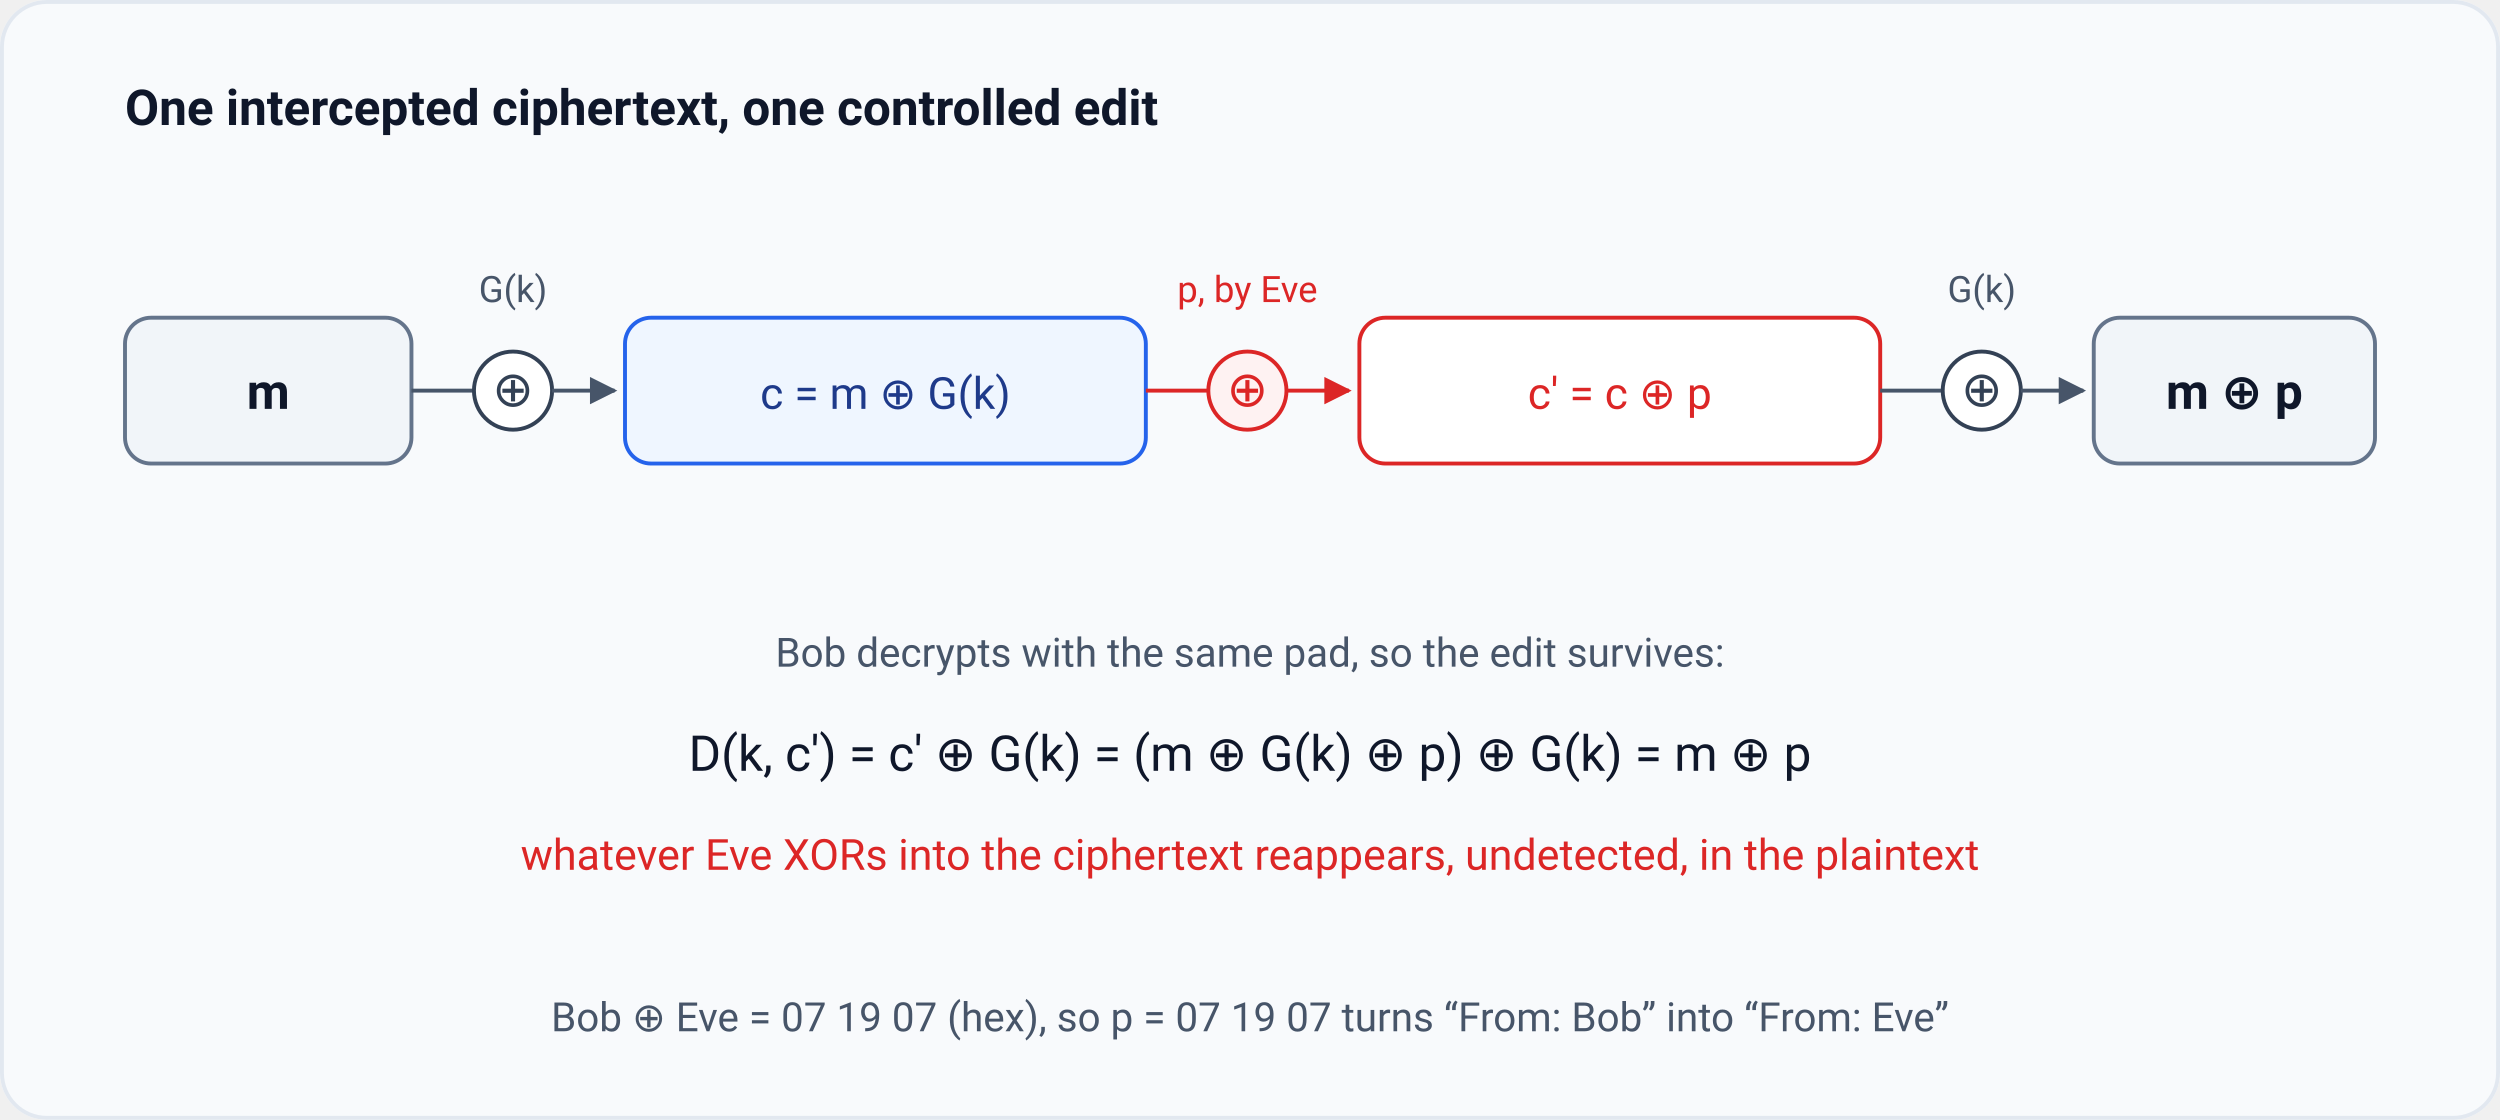
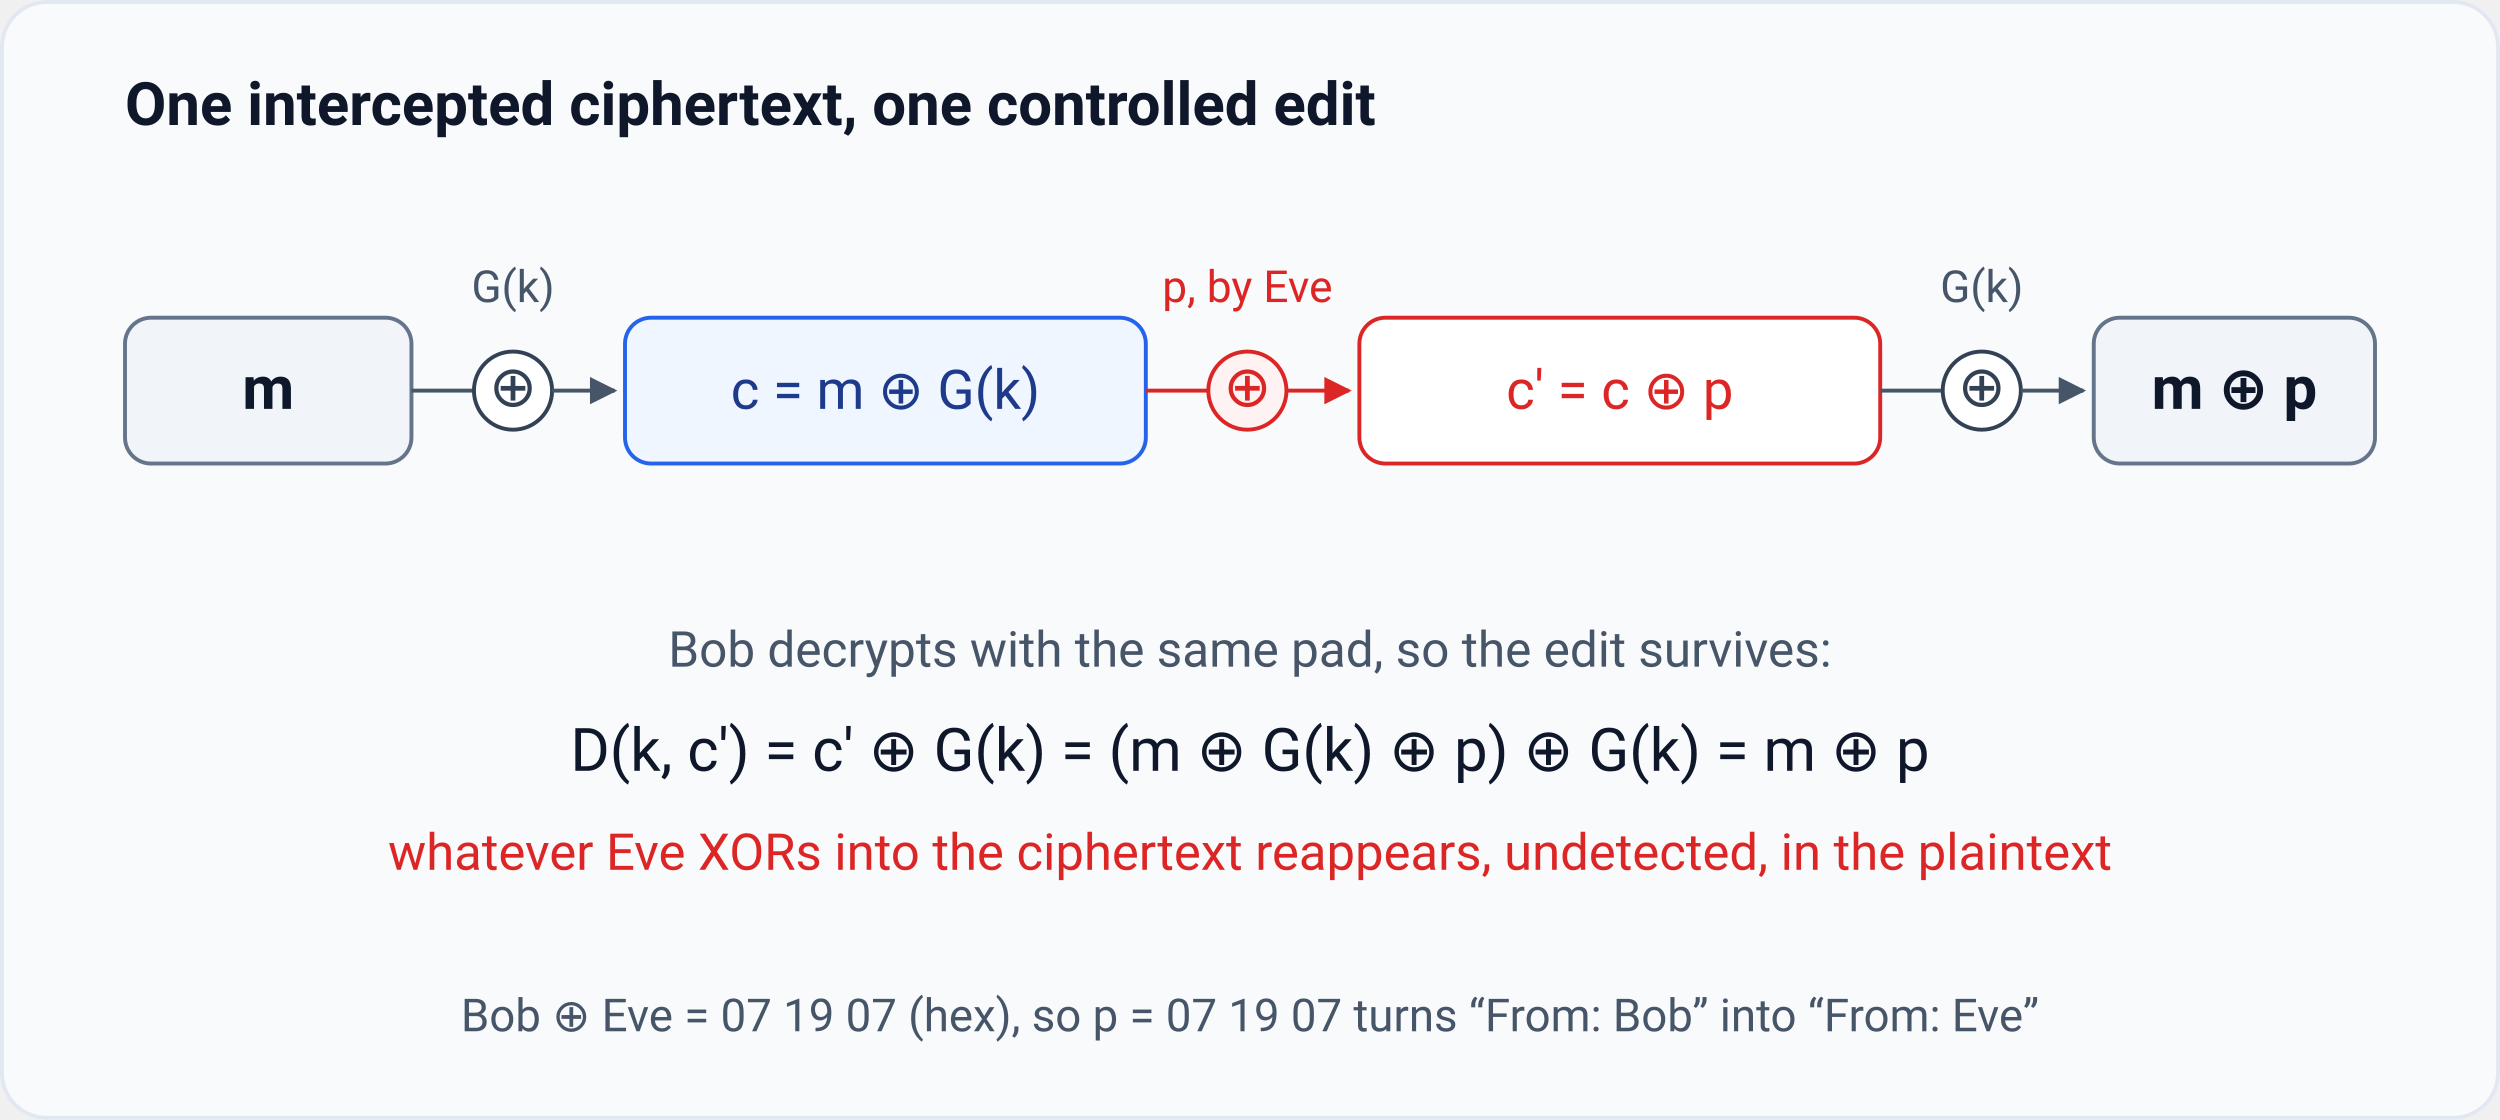
<svg xmlns="http://www.w3.org/2000/svg" viewBox="0 0 960 430" width="960" height="430" font-family="'Segoe UI', 'Segoe UI Symbol', Roboto, 'Helvetica Neue', Arial, 'DejaVu Sans', sans-serif" role="img" aria-labelledby="t d">
  <defs>
    <marker id="arrow" viewBox="0 0 10 10" refX="9" refY="5" markerWidth="7" markerHeight="7" orient="auto-start-reverse">
      <path d="M0,0 L10,5 L0,10 z" fill="#475569" />
    </marker>
    <marker id="arrowRed" viewBox="0 0 10 10" refX="9" refY="5" markerWidth="7" markerHeight="7" orient="auto-start-reverse">
      <path d="M0,0 L10,5 L0,10 z" fill="#dc2626" />
    </marker>
  </defs>
  <rect width="960" height="430" rx="18" fill="#f8fafc" />
  <rect x="0.75" y="0.75" width="958.5" height="428.5" rx="17.25" fill="none" stroke="#e2e8f0" stroke-width="1.5" />
-   <text x="48" y="48" font-size="19" font-weight="700" fill="#0f172a">One intercepted ciphertext, one controlled edit</text>
+   <text x="48" y="48" font-size="23" font-weight="700" fill="#0f172a">One intercepted ciphertext, one controlled edit</text>
  <rect x="48" y="122" width="110" height="56" rx="10" fill="#f1f5f9" stroke="#64748b" stroke-width="1.5" />
-   <text x="103" y="157" font-size="19" font-weight="700" fill="#0f172a" text-anchor="middle">m</text>
+   <text x="103" y="157" font-size="23" font-weight="700" fill="#0f172a" text-anchor="middle">m</text>
  <line x1="158" y1="150" x2="182" y2="150" stroke="#475569" stroke-width="1.5" />
  <circle cx="197" cy="150" r="15" fill="#ffffff" stroke="#334155" stroke-width="1.5" />
-   <text x="197" y="156" font-size="19" fill="#334155" text-anchor="middle">⊕</text>
-   <text x="197" y="116" font-size="14" fill="#475569" text-anchor="middle">G(k)</text>
+   <text x="197" y="156" font-size="22" fill="#334155" text-anchor="middle">⊕</text>
+   <text x="197" y="116" font-size="17" fill="#475569" text-anchor="middle">G(k)</text>
  <line x1="212" y1="150" x2="236" y2="150" stroke="#475569" stroke-width="1.5" marker-end="url(#arrow)" />
  <rect x="240" y="122" width="200" height="56" rx="10" fill="#eff6ff" stroke="#2563eb" stroke-width="1.5" />
-   <text x="340" y="157" font-size="17" fill="#1e3a8a" text-anchor="middle">c = m ⊕ G(k)</text>
+   <text x="340" y="157" font-size="21" fill="#1e3a8a" text-anchor="middle">c = m ⊕ G(k)</text>
  <line x1="440" y1="150" x2="464" y2="150" stroke="#dc2626" stroke-width="1.5" />
  <circle cx="479" cy="150" r="15" fill="#fef2f2" stroke="#dc2626" stroke-width="1.5" />
-   <text x="479" y="156" font-size="19" fill="#dc2626" text-anchor="middle">⊕</text>
-   <text x="479" y="116" font-size="14" fill="#dc2626" text-anchor="middle">p, by Eve</text>
+   <text x="479" y="156" font-size="22" fill="#dc2626" text-anchor="middle">⊕</text>
+   <text x="479" y="116" font-size="17" fill="#dc2626" text-anchor="middle">p, by Eve</text>
  <line x1="494" y1="150" x2="518" y2="150" stroke="#dc2626" stroke-width="1.5" marker-end="url(#arrowRed)" />
  <rect x="522" y="122" width="200" height="56" rx="10" fill="#ffffff" stroke="#dc2626" stroke-width="1.5" />
-   <text x="622" y="157" font-size="17" fill="#dc2626" text-anchor="middle">c′ = c ⊕ p</text>
+   <text x="622" y="157" font-size="21" fill="#dc2626" text-anchor="middle">c′ = c ⊕ p</text>
  <line x1="722" y1="150" x2="746" y2="150" stroke="#475569" stroke-width="1.5" />
  <circle cx="761" cy="150" r="15" fill="#ffffff" stroke="#334155" stroke-width="1.5" />
-   <text x="761" y="156" font-size="19" fill="#334155" text-anchor="middle">⊕</text>
-   <text x="761" y="116" font-size="14" fill="#475569" text-anchor="middle">G(k)</text>
+   <text x="761" y="156" font-size="22" fill="#334155" text-anchor="middle">⊕</text>
+   <text x="761" y="116" font-size="17" fill="#475569" text-anchor="middle">G(k)</text>
  <line x1="776" y1="150" x2="800" y2="150" stroke="#475569" stroke-width="1.5" marker-end="url(#arrow)" />
  <rect x="804" y="122" width="108" height="56" rx="10" fill="#f1f5f9" stroke="#64748b" stroke-width="1.5" />
-   <text x="858" y="157" font-size="19" font-weight="700" fill="#0f172a" text-anchor="middle">m ⊕ p</text>
-   <text x="480" y="256" font-size="15.5" fill="#475569" text-anchor="middle">Bob decrypts with the same pad, so the edit survives:</text>
-   <text x="480" y="296" font-size="19" fill="#0f172a" text-anchor="middle">D(k, c′) = c′ ⊕ G(k) = (m ⊕ G(k) ⊕ p) ⊕ G(k) = m ⊕ p</text>
-   <text x="480" y="334" font-size="16.5" fill="#dc2626" text-anchor="middle">whatever Eve XORs into the ciphertext reappears, undetected, in the plaintext</text>
-   <text x="480" y="396" font-size="15.5" fill="#475569" text-anchor="middle">Bob ⊕ Eve = 07 19 07 (hex), so p = 07 19 07 turns “From: Bob” into “From: Eve”</text>
+   <text x="858" y="157" font-size="23" font-weight="700" fill="#0f172a" text-anchor="middle">m ⊕ p</text>
+   <text x="480" y="256" font-size="19" fill="#475569" text-anchor="middle">Bob decrypts with the same pad, so the edit survives:</text>
+   <text x="480" y="296" font-size="23" fill="#0f172a" text-anchor="middle">D(k, c′) = c′ ⊕ G(k) = (m ⊕ G(k) ⊕ p) ⊕ G(k) = m ⊕ p</text>
+   <text x="480" y="334" font-size="19.5" fill="#dc2626" text-anchor="middle">whatever Eve XORs into the ciphertext reappears, undetected, in the plaintext</text>
+   <text x="480" y="396" font-size="17.5" fill="#475569" text-anchor="middle">Bob ⊕ Eve = 07 19 07 (hex), so p = 07 19 07 turns “From: Bob” into “From: Eve”</text>
</svg>
